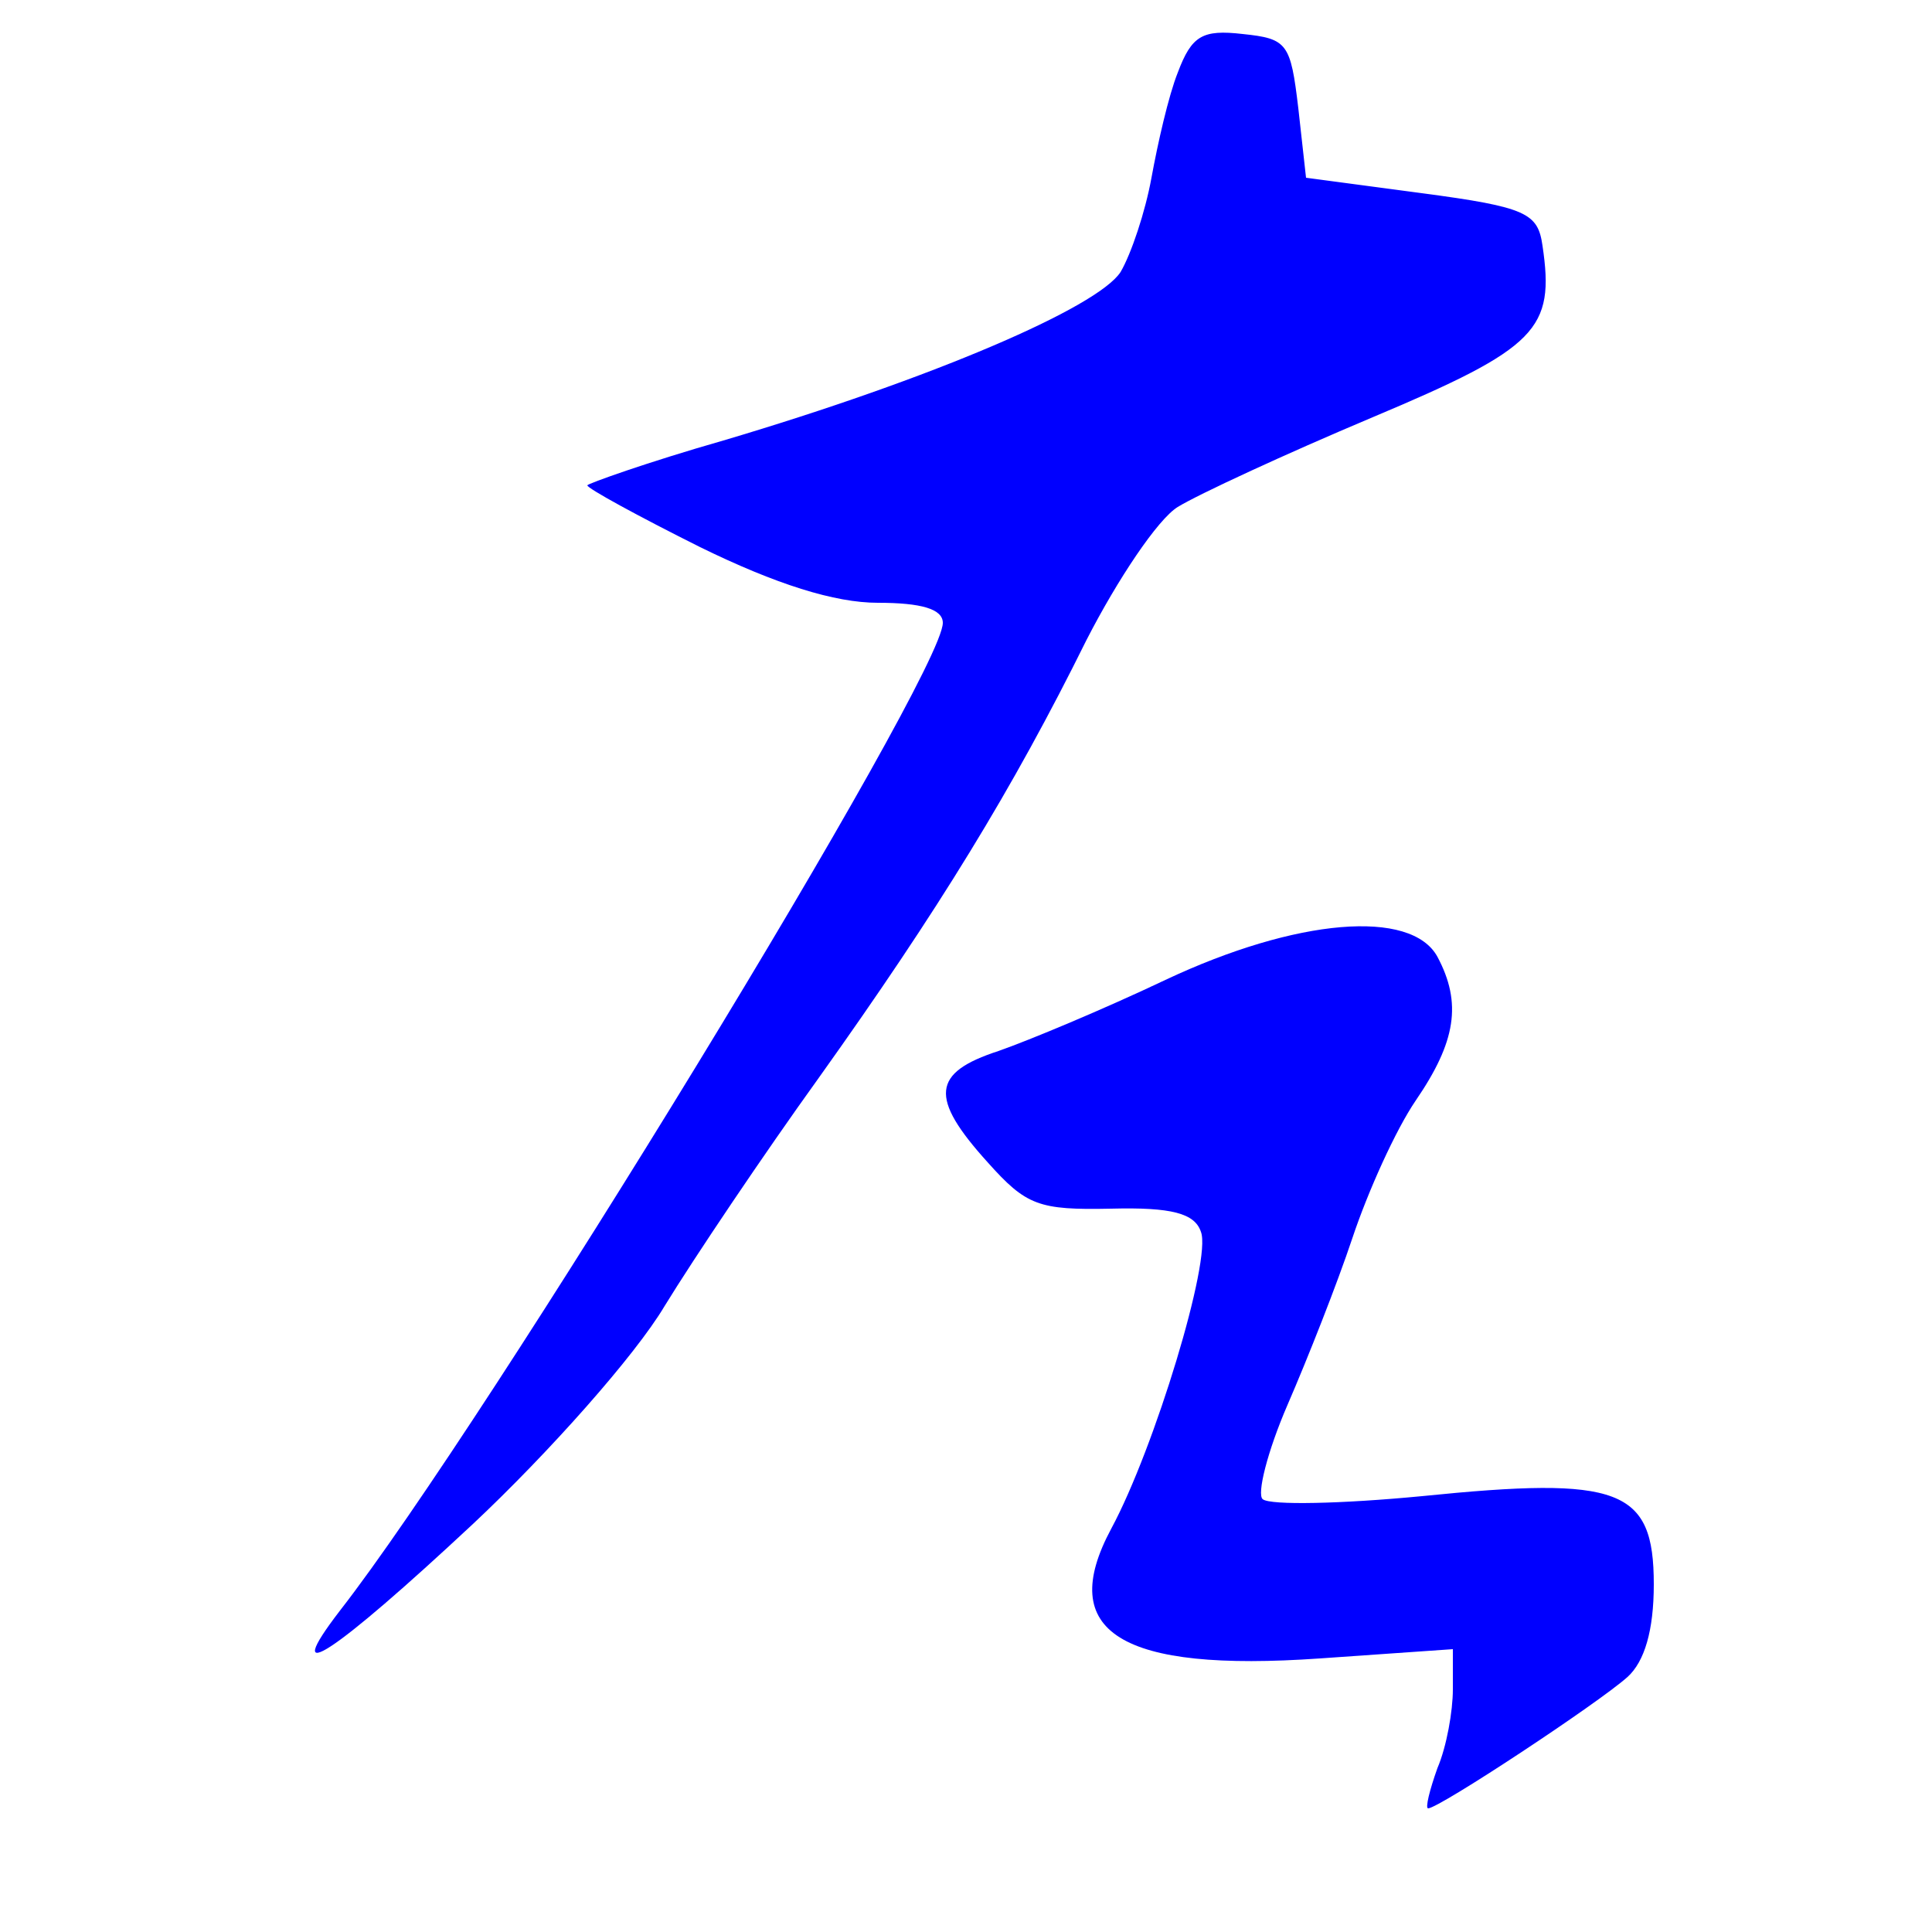
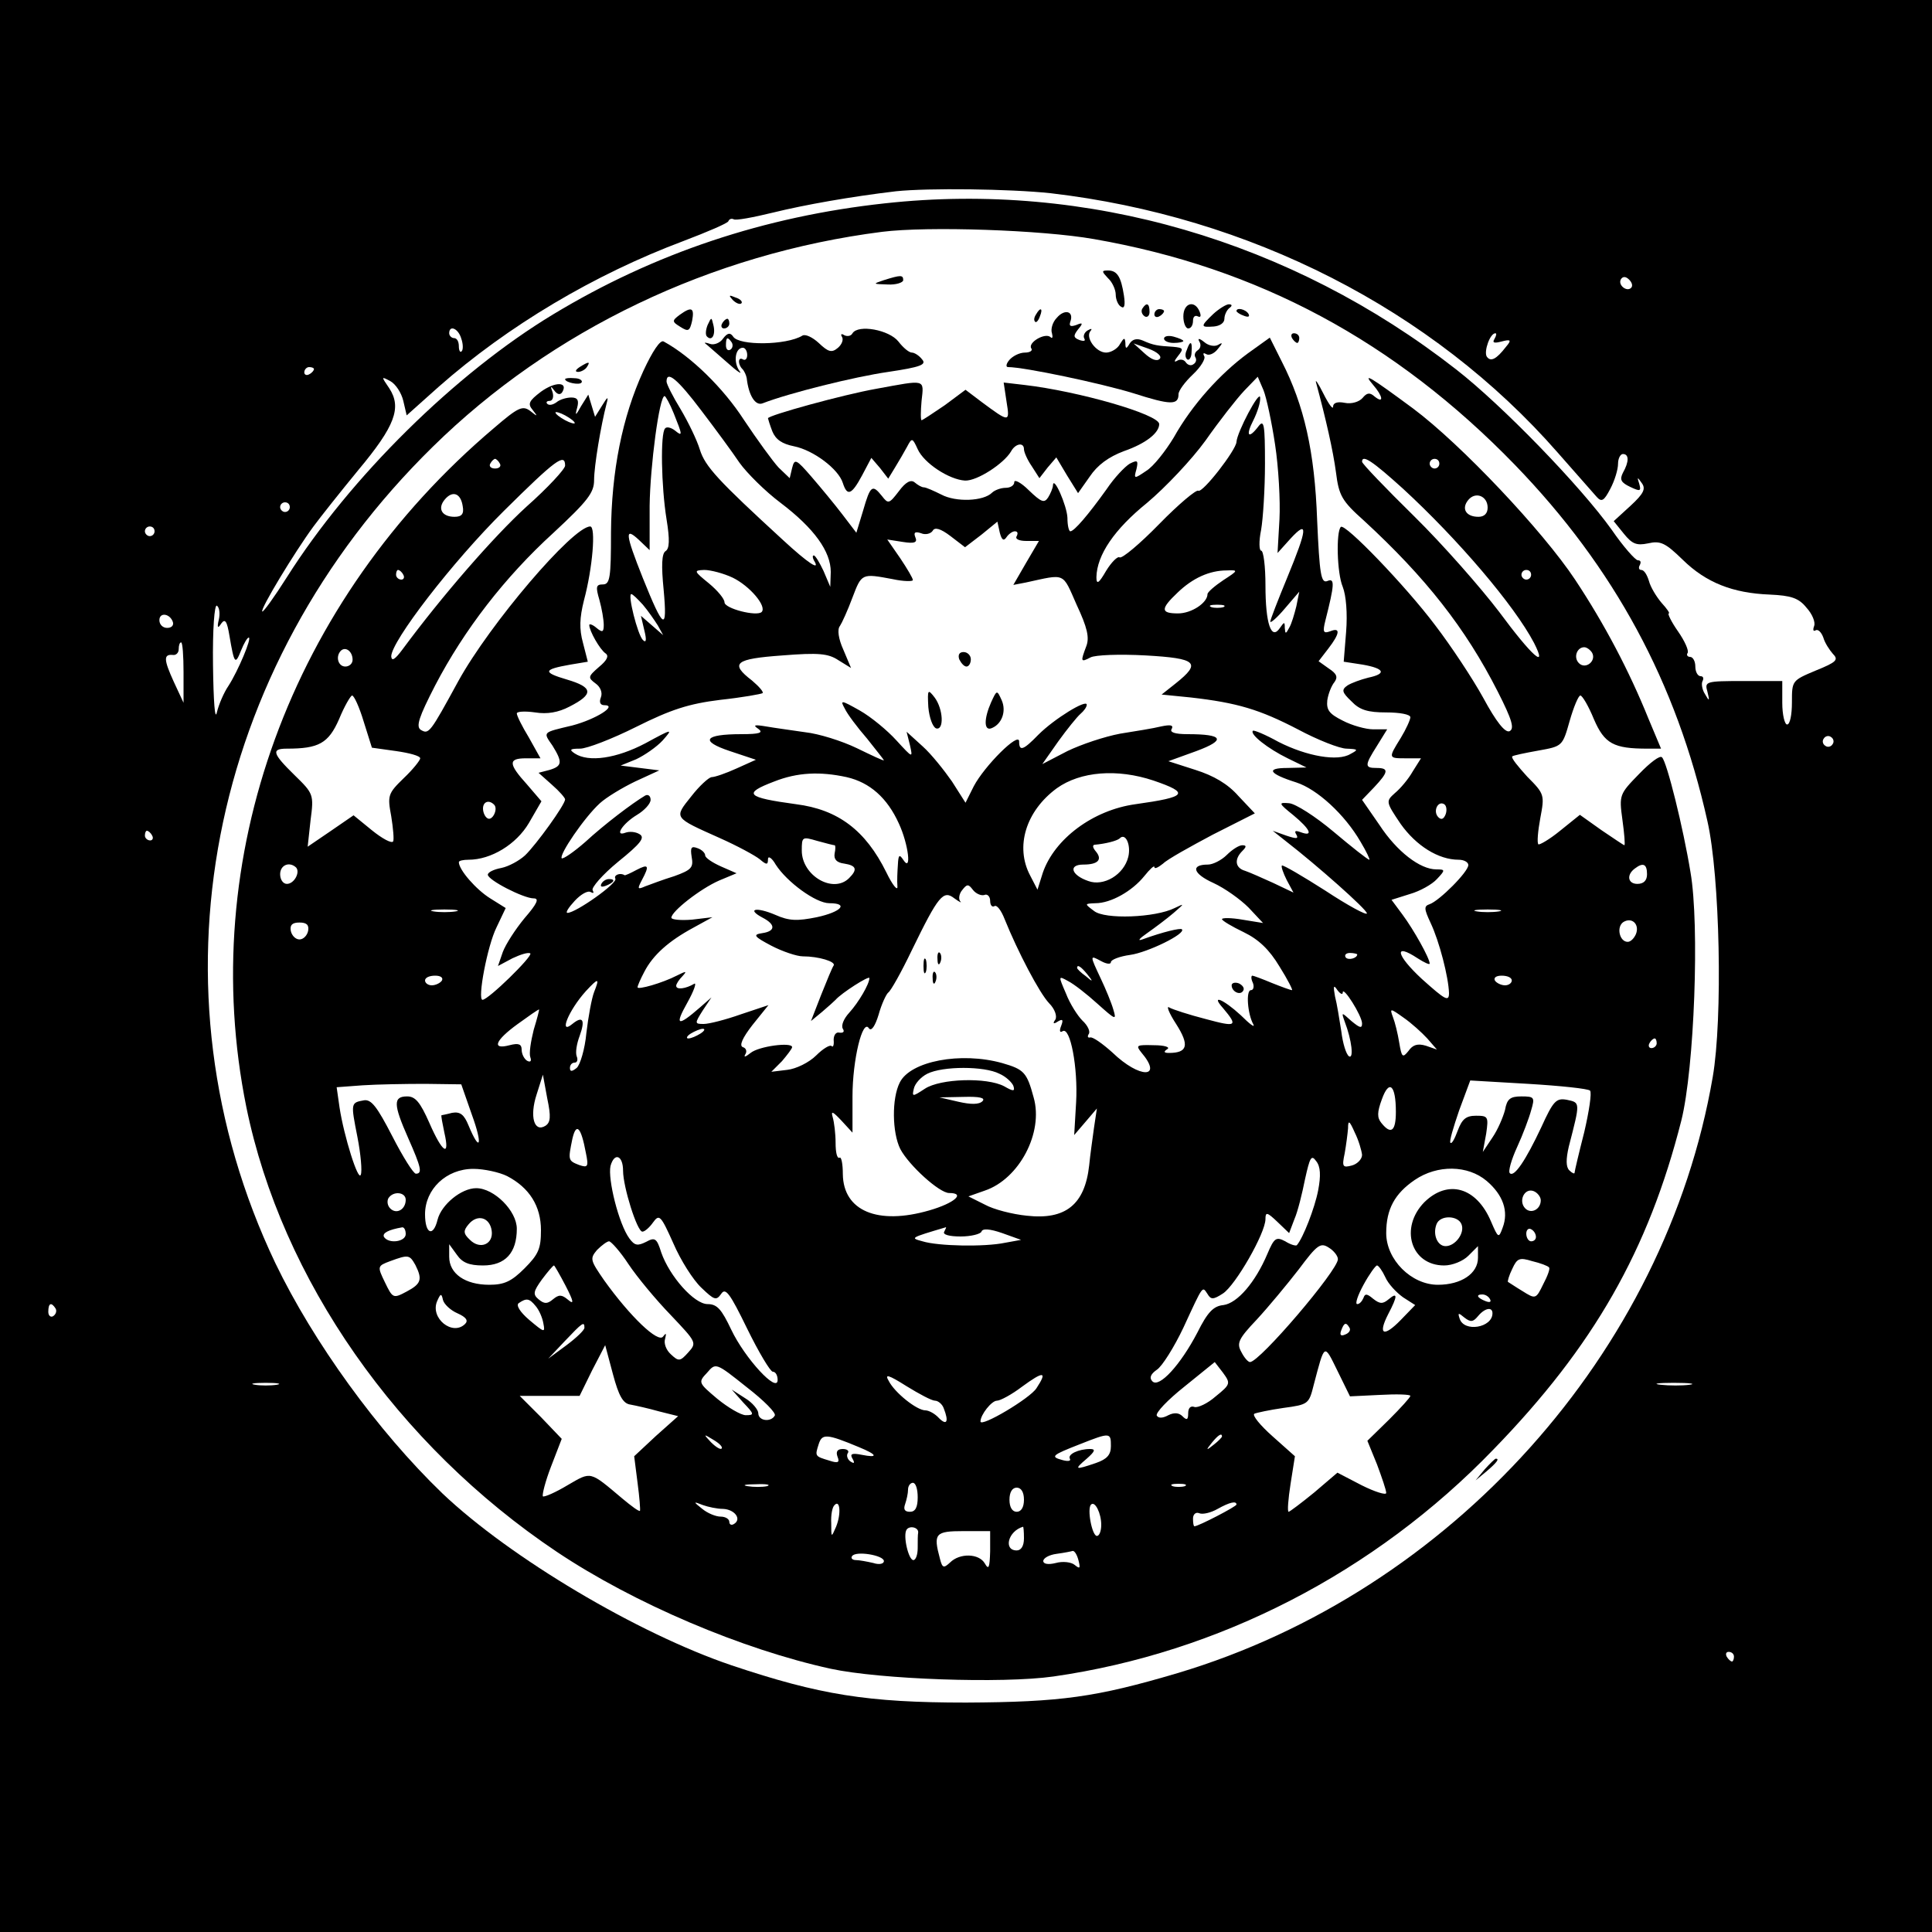
- <svg xmlns="http://www.w3.org/2000/svg" width="100pt" height="100pt" viewBox="0 0 100 100">
-   <g fill="blue" transform="translate(0,100) scale(0.08,-0.08)">
-     <path d="M762 1203 c-6 -15 -13 -46 -17 -68 -4 -22 -13 -49 -20 -61 -15 -23 -122 -69 -257 -109 -49 -14 -88 -28 -88 -29 0 -2 33 -20 73 -40 49 -24 87 -36 115 -36 28 0 42 -4 42 -13 0 -34 -295 -517 -390 -639 -40 -52 -4 -28 86 56 49 46 105 109 124 141 19 31 64 98 100 148 77 108 125 186 173 283 20 39 46 78 59 86 13 8 69 34 126 58 107 45 118 57 110 111 -3 21 -10 25 -78 34 l-75 10 -5 45 c-5 42 -7 45 -36 48 -26 3 -33 -1 -42 -25z" />
-     <path d="M754 616 c-40 -19 -88 -39 -108 -46 -43 -14 -45 -30 -7 -72 25 -28 33 -31 80 -30 39 1 54 -3 58 -15 7 -18 -30 -140 -58 -192 -36 -67 6 -93 135 -84 l86 6 0 -26 c0 -14 -4 -37 -10 -51 -5 -14 -8 -26 -6 -26 7 0 110 68 129 85 11 10 17 30 17 60 0 62 -22 70 -150 57 -52 -5 -98 -6 -103 -2 -4 3 3 31 16 61 13 30 32 78 42 108 10 30 28 70 41 89 26 38 30 63 14 93 -17 31 -91 25 -176 -15z" />
+ <svg xmlns="http://www.w3.org/2000/svg" version="1.0" width="400pt" height="400pt" viewBox="0 0 400 400" preserveAspectRatio="xMidYMid meet">
+   <g transform="translate(0,400) scale(0.1,-0.1)" fill="#000000" stroke="none">
+     <path d="M0 2000 l0 -2000 2000 0 2000 0 0 2000 0 2000 -2000 0 -2000 0 0 -2000z m2175 1600 c412 -48 790 -240 1050 -537 38 -43 74 -84 81 -92 10 -11 15 -8 28 17 9 17 16 40 16 52 0 11 5 20 10 20 13 0 13 -16 0 -39 -7 -14 -4 -20 15 -29 21 -10 23 -9 19 6 -5 15 -4 15 5 2 9 -12 4 -22 -23 -47 l-35 -32 21 -26 c17 -21 26 -25 50 -20 26 6 36 1 72 -34 48 -47 103 -69 180 -72 44 -2 60 -7 76 -27 12 -13 19 -30 16 -38 -3 -8 -2 -12 3 -9 5 3 12 -4 16 -15 3 -11 13 -26 20 -34 12 -12 7 -17 -35 -34 -50 -21 -50 -21 -50 -66 0 -26 -4 -46 -10 -46 -5 0 -10 20 -10 45 l0 45 -81 0 c-78 0 -80 -1 -74 -22 5 -20 4 -21 -5 -5 -6 9 -8 22 -5 27 3 6 1 10 -4 10 -6 0 -11 9 -11 20 0 11 -5 20 -11 20 -5 0 -8 4 -5 8 3 5 -6 25 -20 45 -14 20 -22 37 -19 37 3 0 -4 10 -15 22 -11 13 -23 33 -26 45 -4 13 -10 23 -16 23 -5 0 -6 5 -3 10 3 6 2 10 -4 10 -5 0 -30 28 -54 63 -65 91 -227 258 -322 332 -342 267 -765 390 -1183 344 -249 -27 -477 -103 -687 -230 -202 -122 -420 -337 -551 -544 -26 -41 -49 -73 -51 -71 -5 4 67 123 106 176 14 19 56 72 93 117 76 91 90 129 64 169 -17 25 -17 25 2 15 11 -6 23 -24 27 -41 l7 -30 66 59 c144 127 323 233 507 302 50 19 92 37 93 41 2 5 7 6 11 4 4 -3 41 4 82 14 65 16 161 33 254 44 67 7 235 5 320 -4z m90 -95 c339 -59 623 -211 872 -468 205 -212 334 -450 398 -737 26 -114 32 -409 11 -530 -98 -570 -542 -1065 -1108 -1234 -169 -50 -241 -60 -438 -61 -204 0 -303 16 -485 77 -195 66 -459 223 -599 356 -134 129 -267 313 -346 477 -270 567 -142 1231 326 1690 246 242 577 400 930 445 95 12 331 4 439 -15z m1112 -101 c-9 -9 -28 6 -21 18 4 6 10 6 17 -1 6 -6 8 -13 4 -17z m-2422 -105 c4 -11 4 -23 1 -26 -3 -4 -6 1 -6 10 0 10 -4 17 -10 17 -5 0 -10 5 -10 10 0 18 19 10 25 -11z m2139 -1 c-5 -8 0 -9 15 -5 19 5 21 3 9 -11 -20 -26 -32 -32 -40 -20 -6 11 7 48 18 48 3 0 2 -5 -2 -12z m-2444 -62 c0 -3 -4 -8 -10 -11 -5 -3 -10 -1 -10 4 0 6 5 11 10 11 6 0 10 -2 10 -4z m-50 -286 c0 -5 -4 -10 -10 -10 -5 0 -10 5 -10 10 0 6 5 10 10 10 6 0 10 -4 10 -10z m-280 -50 c0 -5 -4 -10 -10 -10 -5 0 -10 5 -10 10 0 6 5 10 10 10 6 0 10 -4 10 -10z m133 -183 c-4 -17 -2 -19 5 -8 8 11 12 5 17 -25 10 -59 12 -61 24 -31 6 15 13 27 16 27 7 0 -22 -69 -42 -100 -9 -13 -20 -38 -24 -55 -4 -18 -7 22 -8 98 -1 74 3 126 8 123 5 -3 7 -16 4 -29z m-95 -5 c2 -7 -3 -12 -12 -12 -9 0 -16 7 -16 16 0 17 22 14 28 -4z m22 -104 l0 -63 -20 43 c-21 46 -22 58 -2 56 6 -1 12 4 12 12 0 8 2 14 5 14 3 0 5 -28 5 -62z m3414 -149 c-3 -5 -10 -7 -15 -3 -5 3 -7 10 -3 15 3 5 10 7 15 3 5 -3 7 -10 3 -15z m-3479 -189 c3 -5 1 -10 -4 -10 -6 0 -11 5 -11 10 0 6 2 10 4 10 3 0 8 -4 11 -10z m-200 -979 c3 -5 1 -12 -5 -16 -5 -3 -10 1 -10 9 0 18 6 21 15 7z m458 -158 c-13 -2 -33 -2 -45 0 -13 2 -3 4 22 4 25 0 35 -2 23 -4z m2925 0 c-15 -2 -42 -2 -60 0 -18 2 -6 4 27 4 33 0 48 -2 33 -4z m92 -563 c0 -5 -2 -10 -4 -10 -3 0 -8 5 -11 10 -3 6 -1 10 4 10 6 0 11 -4 11 -10z" />
+     <path d="M2294 3424 c9 -8 16 -24 16 -34 0 -10 5 -22 11 -25 7 -5 9 3 6 23 -6 39 -14 52 -33 52 -14 0 -13 -2 0 -16z" />
+     <path d="M1830 3420 c-24 -8 -23 -8 8 -9 17 -1 32 4 32 9 0 11 -5 11 -40 0z" />
+     <path d="M1517 3379 c7 -7 15 -10 18 -7 3 3 -2 9 -12 12 -14 6 -15 5 -6 -5z" />
+     <path d="M2365 3361 c-3 -5 -1 -12 5 -16 5 -3 10 1 10 9 0 18 -6 21 -15 7z" />
+     <path d="M2450 3345 c0 -14 5 -25 10 -25 6 0 10 7 10 16 0 8 4 12 10 9 6 -3 7 1 4 9 -10 26 -34 19 -34 -9z" />
+     <path d="M2512 3350 c-27 -26 -27 -28 1 -26 12 1 22 7 22 16 0 8 5 18 10 22 7 5 6 8 -1 8 -5 0 -20 -9 -32 -20z" />
+     <path d="M1407 3348 c-16 -12 -16 -14 2 -25 16 -10 19 -9 24 13 5 27 -1 30 -26 12z" />
+     <path d="M2145 3349 c-4 -6 -5 -12 -2 -15 2 -3 7 2 10 11 7 17 1 20 -8 4z" />
+     <path d="M2188 3342 c-9 -9 -13 -24 -10 -32 2 -8 1 -12 -3 -8 -11 10 -47 -11 -40 -23 4 -5 -3 -9 -13 -9 -11 0 -25 -7 -32 -15 -7 -8 -8 -15 -3 -15 34 0 194 -34 259 -54 78 -25 94 -25 94 -2 0 7 13 25 30 41 16 15 27 33 23 38 -3 6 -1 7 4 4 6 -4 17 1 24 10 11 13 11 15 1 9 -7 -4 -20 -2 -29 6 -10 8 -14 8 -10 1 4 -6 3 -14 -3 -18 -6 -4 -8 -10 -5 -15 3 -5 1 -11 -4 -14 -5 -4 -12 -2 -16 4 -4 6 -12 7 -18 3 -7 -4 -6 0 2 10 12 15 11 17 -10 19 -32 2 -41 3 -63 13 -12 5 -21 3 -27 -6 -7 -12 -9 -12 -9 1 -1 12 -3 11 -11 -2 -5 -10 -19 -18 -29 -18 -21 0 -44 32 -32 45 4 5 1 5 -6 1 -7 -4 -10 -12 -7 -17 3 -5 -1 -6 -10 -3 -13 5 -13 9 -3 22 11 13 10 15 -4 9 -12 -4 -15 -2 -12 7 8 22 -12 27 -28 8z m213 -85 c-6 -6 -18 -1 -32 12 l-22 20 31 -11 c19 -7 28 -16 23 -21z" />
+     <path d="M2390 3349 c0 -5 5 -7 10 -4 6 3 10 8 10 11 0 2 -4 4 -10 4 -5 0 -10 -5 -10 -11z" />
+     <path d="M2560 3356 c0 -2 7 -7 16 -10 8 -3 12 -2 9 4 -6 10 -25 14 -25 6z" />
+     <path d="M1465 3327 c-4 -10 -5 -21 -1 -24 10 -10 18 4 13 24 -4 17 -4 17 -12 0z" />
+     <path d="M1495 3330 c-3 -5 -1 -10 4 -10 6 0 11 5 11 10 0 6 -2 10 -4 10 -3 0 -8 -4 -11 -10z" />
+     <path d="M1765 3310 c-3 -6 -11 -7 -17 -4 -6 4 -8 2 -5 -3 4 -6 0 -16 -8 -23 -13 -11 -20 -9 -40 10 -13 12 -28 19 -34 15 -33 -20 -131 -21 -143 -2 -6 9 -12 8 -21 -4 -6 -9 -19 -14 -27 -11 -8 3 -13 3 -10 1 3 -2 23 -20 45 -39 21 -19 33 -27 26 -18 -13 18 -9 48 7 48 5 0 9 -7 9 -15 0 -8 -4 -12 -9 -9 -10 6 -11 -10 -1 -20 4 -4 8 -13 9 -19 4 -36 18 -58 33 -52 54 21 190 55 260 65 67 10 80 15 70 26 -6 8 -16 14 -21 14 -6 0 -18 10 -28 23 -19 24 -83 36 -95 17z m-250 -19 c3 -5 2 -12 -3 -15 -5 -3 -9 1 -9 9 0 17 3 19 12 6z" />
+     <path d="M2410 3299 c0 -5 9 -9 20 -9 11 0 20 2 20 4 0 2 -9 6 -20 9 -11 3 -20 1 -20 -4z" />
+     <path d="M2675 3300 c3 -5 8 -10 11 -10 2 0 4 5 4 10 0 6 -5 10 -11 10 -5 0 -7 -4 -4 -10z" />
+     <path d="M1332 3232 c-44 -96 -66 -208 -67 -334 0 -94 -2 -108 -17 -108 -14 0 -15 -5 -7 -32 5 -18 9 -41 9 -52 0 -15 -3 -16 -15 -6 -8 7 -15 9 -15 6 0 -12 22 -51 34 -59 7 -5 3 -14 -14 -28 -23 -20 -23 -22 -7 -34 10 -7 15 -19 11 -29 -4 -10 -1 -16 7 -16 29 0 -17 -29 -66 -42 -63 -15 -61 -13 -41 -42 21 -34 20 -42 -6 -50 l-23 -6 28 -25 c15 -13 27 -27 27 -30 0 -11 -60 -94 -83 -116 -12 -11 -34 -23 -49 -26 -16 -3 -28 -9 -28 -14 0 -11 74 -49 95 -49 12 0 7 -11 -19 -41 -19 -23 -39 -54 -45 -70 l-10 -29 30 16 c17 8 33 13 37 10 5 -6 -87 -96 -99 -96 -11 0 10 112 29 150 l19 40 -32 20 c-29 18 -65 59 -65 75 0 3 9 5 20 5 47 0 99 32 125 76 l26 45 -30 35 c-39 43 -39 54 -2 54 l30 0 -24 43 c-14 23 -25 45 -25 50 0 4 17 5 38 2 25 -4 48 0 71 12 51 26 49 40 -5 56 -51 15 -50 21 7 31 l36 6 -10 39 c-8 29 -7 52 2 88 18 67 25 153 13 153 -36 0 -208 -202 -273 -320 -59 -108 -61 -111 -78 -101 -10 7 -4 26 30 92 60 115 144 224 245 316 71 66 84 83 84 109 0 29 14 113 26 159 4 15 2 14 -9 -4 l-15 -24 -7 23 -7 23 -15 -24 c-11 -20 -13 -21 -8 -3 4 15 1 21 -12 21 -10 0 -24 -4 -31 -10 -7 -5 -15 -7 -19 -3 -3 3 -1 6 5 6 6 0 9 8 6 18 -5 13 -4 14 4 3 6 -8 12 -9 16 -3 13 22 -15 22 -44 1 -25 -19 -28 -25 -17 -38 11 -14 10 -14 -5 -2 -16 12 -25 8 -75 -35 -422 -357 -617 -892 -513 -1406 73 -357 313 -700 643 -921 160 -107 384 -202 567 -242 102 -22 355 -31 461 -16 342 49 665 215 911 470 208 214 321 413 389 681 27 108 38 405 19 514 -15 92 -49 229 -59 238 -4 5 -25 -11 -48 -35 -40 -41 -41 -43 -34 -94 4 -29 6 -53 4 -53 -1 0 -22 14 -47 31 l-45 32 -41 -33 c-22 -18 -43 -30 -45 -28 -3 3 -1 27 4 54 9 48 9 50 -27 86 -19 21 -34 39 -31 42 2 2 26 7 54 12 50 9 50 9 65 62 8 28 18 52 22 52 4 0 17 -22 28 -49 22 -51 41 -61 111 -61 l28 0 -26 62 c-40 99 -91 196 -152 288 -67 101 -236 280 -335 354 -88 65 -107 77 -83 49 20 -23 23 -40 3 -24 -10 9 -16 8 -25 -3 -7 -8 -23 -13 -37 -10 -15 3 -24 0 -24 -8 0 -7 -9 5 -20 27 -11 22 -18 32 -15 22 20 -74 35 -140 41 -185 6 -48 12 -59 58 -100 127 -117 210 -222 277 -354 30 -59 35 -77 24 -82 -9 -3 -27 19 -54 69 -22 40 -67 108 -100 151 -60 80 -187 212 -195 203 -10 -10 -8 -96 4 -124 7 -18 10 -55 7 -93 l-5 -62 39 -6 c46 -8 50 -19 12 -27 -16 -4 -35 -11 -43 -16 -13 -9 -12 -14 8 -33 17 -18 34 -23 72 -23 28 0 50 -4 50 -10 0 -5 -9 -25 -20 -43 -26 -42 -26 -42 11 -42 l31 0 -17 -27 c-9 -16 -26 -36 -37 -45 -19 -17 -19 -18 12 -64 32 -45 78 -74 120 -74 11 0 20 -5 20 -11 0 -14 -60 -74 -80 -81 -12 -4 -12 -9 2 -39 18 -38 37 -112 38 -145 0 -19 -8 -14 -56 29 -54 50 -59 76 -9 43 14 -9 25 -14 25 -11 0 11 -33 70 -56 101 l-23 31 38 12 c21 6 46 20 56 31 18 19 17 20 -1 20 -34 0 -82 37 -118 92 l-36 52 25 26 c30 32 31 40 5 40 -25 0 -25 5 1 46 l21 34 -29 0 c-15 0 -44 8 -63 18 -28 14 -34 22 -32 42 2 14 9 31 15 38 7 10 5 17 -12 28 l-21 15 20 26 c24 31 26 45 4 36 -14 -5 -16 -2 -10 22 19 75 20 89 4 82 -13 -5 -16 14 -21 126 -5 142 -27 238 -73 328 l-25 50 -46 -33 c-57 -42 -115 -106 -153 -174 -17 -28 -42 -60 -57 -69 -25 -17 -26 -17 -20 4 4 18 2 19 -14 11 -10 -6 -32 -29 -48 -53 -38 -53 -67 -87 -75 -87 -3 0 -6 12 -6 28 -1 25 -29 89 -30 67 0 -5 -5 -17 -10 -25 -8 -12 -14 -10 -40 15 -16 16 -30 23 -30 17 0 -7 -8 -12 -18 -12 -10 0 -23 -5 -28 -10 -18 -18 -75 -20 -105 -4 -16 8 -32 15 -36 15 -5 0 -13 5 -19 10 -8 7 -19 1 -33 -18 -20 -26 -22 -27 -35 -10 -20 25 -24 22 -39 -30 l-14 -46 -29 38 c-16 21 -45 56 -64 78 -32 37 -35 38 -40 18 l-5 -21 -23 22 c-12 13 -44 57 -72 99 -42 65 -109 131 -166 162 -7 4 -23 -20 -42 -61z m120 -82 c29 -38 65 -87 79 -108 15 -21 53 -59 85 -83 70 -53 104 -101 104 -143 l-1 -31 -14 33 c-8 17 -17 32 -20 32 -3 0 -3 -4 0 -10 15 -24 -12 -6 -64 42 -134 123 -161 152 -172 187 -6 20 -24 57 -40 84 -16 26 -29 52 -29 57 0 24 23 5 72 -60z m1188 -71 c7 -46 11 -116 9 -154 l-4 -70 27 30 c37 40 35 21 -7 -81 -19 -46 -35 -87 -35 -91 0 -4 14 8 30 27 l30 35 -6 -30 c-4 -16 -10 -37 -15 -45 -7 -13 -8 -13 -9 0 0 13 -1 13 -10 0 -18 -27 -30 9 -30 88 0 39 -4 72 -9 72 -4 0 -5 19 0 43 4 23 8 85 8 137 0 81 -2 92 -13 78 -21 -28 -28 -21 -11 12 8 16 15 37 14 47 -1 17 -48 -72 -49 -92 -1 -17 -70 -106 -79 -101 -4 3 -41 -28 -81 -69 -40 -41 -77 -72 -82 -69 -4 3 -17 -10 -28 -28 -15 -26 -20 -29 -20 -13 1 46 37 99 105 154 38 32 92 89 121 129 28 40 64 86 80 103 l28 29 12 -28 c6 -15 17 -66 24 -113z m-1245 65 c18 -45 19 -49 2 -35 -8 6 -17 8 -20 4 -10 -10 -8 -120 3 -188 7 -43 6 -61 -2 -66 -8 -5 -9 -30 -4 -80 8 -88 0 -83 -43 24 -37 93 -38 107 -8 79 l22 -21 0 92 c1 81 20 227 31 227 2 0 11 -16 19 -36z m-205 -20 c0 -2 -9 0 -20 6 -11 6 -20 13 -20 16 0 2 9 0 20 -6 11 -6 20 -13 20 -16z m-155 -84 c3 -5 -1 -10 -10 -10 -9 0 -13 5 -10 10 3 6 8 10 10 10 2 0 7 -4 10 -10z m135 -4 c0 -7 -36 -46 -80 -85 -68 -62 -175 -185 -257 -296 -15 -20 -22 -25 -23 -14 0 31 126 195 233 301 107 106 127 121 127 94z m1735 -48 c114 -105 230 -241 271 -319 29 -57 -4 -28 -72 64 -38 50 -117 140 -176 198 -60 59 -108 109 -108 113 0 16 22 1 85 -56z m75 52 c0 -5 -4 -10 -10 -10 -5 0 -10 5 -10 10 0 6 5 10 10 10 6 0 10 -4 10 -10z m-2022 -88 c3 -16 -2 -22 -17 -22 -26 0 -36 17 -20 36 16 19 33 13 37 -14z m2122 -3 c0 -12 -7 -19 -19 -19 -26 0 -36 17 -21 35 15 18 40 8 40 -16z m-996 -61 c4 6 12 12 17 12 6 0 7 -4 4 -10 -4 -6 5 -10 20 -10 l26 0 -27 -46 -26 -45 26 5 c83 18 75 22 105 -46 22 -47 27 -68 20 -86 -12 -32 -12 -34 9 -23 10 5 59 7 114 4 106 -6 116 -15 62 -58 l-29 -23 60 -6 c97 -11 143 -25 222 -66 41 -22 87 -40 101 -40 24 -1 25 -2 8 -11 -26 -16 -90 -5 -149 25 -27 15 -51 25 -53 23 -7 -7 31 -37 72 -57 l39 -19 -40 -1 c-45 0 -38 -12 19 -30 43 -14 100 -66 133 -123 12 -20 20 -37 18 -37 -3 0 -36 26 -74 58 -38 32 -79 58 -92 59 -23 2 -22 0 9 -25 35 -29 42 -45 15 -35 -11 4 -14 3 -9 -5 5 -9 0 -9 -21 -2 l-28 10 29 -23 c62 -48 166 -140 166 -148 0 -5 -39 16 -86 47 -47 30 -88 54 -90 52 -2 -2 3 -16 10 -30 l14 -26 -42 20 c-22 10 -49 22 -58 25 -21 6 -23 24 -6 41 9 9 9 12 0 12 -7 0 -21 -9 -32 -20 -11 -11 -29 -20 -39 -20 -37 0 -31 -19 11 -38 24 -11 56 -34 73 -51 l30 -32 -43 7 c-23 4 -42 4 -42 1 0 -3 20 -15 45 -27 31 -15 53 -36 74 -71 17 -27 28 -49 26 -49 -3 0 -22 7 -42 15 -19 8 -38 15 -40 15 -3 0 -3 -7 1 -15 3 -8 1 -15 -4 -15 -11 0 -7 -50 5 -71 4 -8 -8 1 -26 19 -37 34 -63 44 -37 15 32 -38 28 -40 -35 -23 -35 9 -69 20 -76 24 -7 5 -1 -11 14 -34 28 -44 24 -60 -15 -60 -11 0 -11 3 -3 8 6 4 -6 8 -28 8 -36 1 -38 0 -26 -15 46 -54 -3 -55 -60 0 -20 18 -41 33 -46 31 -5 -1 -6 2 -3 7 4 5 -2 18 -13 28 -10 10 -26 35 -34 56 -16 37 -16 37 4 26 12 -6 39 -27 61 -47 38 -34 40 -35 33 -12 -4 14 -16 43 -26 64 -23 49 -23 49 1 36 11 -6 20 -7 20 -2 0 5 18 12 40 15 36 5 116 44 107 53 -3 3 -38 -5 -82 -21 -11 -4 -6 2 10 13 17 12 41 30 55 42 23 20 23 20 2 10 -40 -20 -145 -24 -167 -6 -20 15 -20 15 3 16 32 0 76 25 101 56 12 15 21 23 21 19 0 -5 8 -1 18 7 9 9 56 35 103 60 l87 44 -34 36 c-22 25 -51 42 -89 54 l-56 18 58 21 c62 23 56 35 -18 35 -27 0 -38 4 -33 11 4 8 -3 9 -22 5 -16 -4 -54 -10 -85 -15 -32 -6 -80 -22 -109 -36 l-52 -27 33 47 c18 25 39 51 46 57 7 6 13 14 13 19 0 12 -67 -29 -100 -62 -32 -33 -40 -35 -40 -14 0 21 -72 -51 -94 -93 l-17 -34 -28 44 c-16 23 -43 57 -61 73 l-33 30 7 -28 c6 -27 6 -27 -28 10 -19 21 -53 49 -76 62 -39 22 -41 22 -31 4 5 -11 26 -39 46 -62 19 -24 35 -44 35 -45 0 -2 -25 10 -56 25 -31 15 -79 30 -107 33 -27 4 -64 9 -81 12 -24 4 -28 3 -16 -5 11 -8 3 -11 -35 -11 -77 0 -87 -14 -24 -35 l54 -18 -40 -18 c-22 -10 -45 -18 -52 -18 -6 -1 -25 -18 -42 -40 -36 -45 -37 -43 59 -86 36 -16 73 -36 83 -44 14 -12 17 -12 17 0 0 8 8 3 16 -11 23 -36 83 -80 111 -80 41 0 25 -18 -26 -29 -40 -8 -57 -8 -86 5 -40 17 -60 12 -26 -6 27 -14 27 -28 -1 -32 -20 -3 -17 -7 19 -26 23 -12 53 -22 65 -22 33 0 69 -11 64 -19 -3 -4 -14 -31 -26 -61 l-21 -54 23 19 c13 11 25 22 28 25 12 14 70 51 70 45 0 -12 -22 -50 -42 -72 -11 -12 -17 -26 -13 -33 4 -6 1 -9 -7 -8 -7 2 -12 -5 -12 -15 1 -10 -1 -16 -4 -13 -3 4 -18 -5 -32 -19 -15 -15 -42 -28 -60 -30 l-33 -4 22 22 c11 13 21 26 21 29 0 11 -69 2 -86 -12 -10 -8 -15 -10 -11 -3 4 6 2 13 -5 15 -8 3 -1 19 20 46 l33 41 -57 -19 c-31 -11 -66 -20 -77 -20 -19 0 -19 1 -2 28 l18 27 -24 -21 c-46 -40 -53 -38 -26 10 14 25 20 43 14 39 -17 -10 -37 -13 -37 -4 0 4 6 13 13 20 10 11 8 11 -12 1 -29 -15 -81 -30 -81 -24 0 3 6 17 14 32 18 35 51 64 101 91 l40 22 -42 -5 c-24 -2 -43 0 -43 4 0 13 60 60 99 77 l36 15 -32 14 c-18 8 -33 18 -33 23 0 5 -7 12 -16 15 -13 5 -15 1 -12 -18 4 -22 0 -27 -36 -40 -23 -7 -49 -17 -60 -21 -16 -7 -17 -6 -7 13 16 30 14 34 -11 21 -13 -7 -24 -12 -25 -11 -9 6 -23 0 -19 -7 6 -9 -82 -71 -99 -71 -5 0 2 11 15 25 12 13 27 22 33 18 6 -3 7 -2 4 4 -3 5 20 32 53 59 47 38 56 50 44 57 -8 5 -21 6 -29 3 -24 -9 -6 19 24 37 15 9 28 23 28 31 0 8 -5 12 -11 9 -27 -16 -85 -60 -124 -96 -24 -21 -46 -36 -49 -34 -6 7 47 85 79 114 13 12 46 32 73 45 l50 23 -40 5 -40 5 32 13 c17 8 42 25 55 39 22 25 21 25 -36 -6 -59 -31 -117 -40 -146 -21 -12 8 -10 10 11 10 14 0 66 20 116 45 72 36 109 48 174 56 46 5 85 12 88 14 2 3 -8 14 -22 26 -47 36 -35 45 63 52 75 6 95 4 116 -10 l26 -16 -16 38 c-10 22 -13 42 -7 49 4 6 16 32 26 59 19 50 19 50 83 38 23 -5 42 -5 42 -2 0 4 -12 24 -26 45 l-27 39 32 -5 c25 -4 31 -1 26 10 -4 10 0 12 12 8 9 -4 20 -1 24 5 4 8 16 5 37 -11 l30 -23 34 26 33 27 5 -23 c4 -15 8 -18 14 -9z m-1249 -78 c3 -5 1 -10 -4 -10 -6 0 -11 5 -11 10 0 6 2 10 4 10 3 0 8 -4 11 -10z m682 -6 c35 -17 71 -59 60 -71 -10 -10 -77 7 -77 20 0 7 -14 24 -32 39 -32 26 -32 27 -10 28 13 0 40 -7 59 -16z m1016 -5 c-18 -12 -33 -25 -33 -29 0 -18 -33 -40 -61 -40 -36 0 -37 9 -1 43 31 30 66 46 102 46 24 1 24 0 -7 -20z m637 11 c0 -5 -4 -10 -10 -10 -5 0 -10 5 -10 10 0 6 5 10 10 10 6 0 10 -4 10 -10z m-1839 -62 c11 -13 24 -32 31 -43 l11 -20 -23 20 -23 20 7 -30 c5 -20 4 -27 -3 -20 -11 11 -32 95 -24 95 3 0 13 -10 24 -22z m1202 -5 c-7 -2 -19 -2 -25 0 -7 3 -2 5 12 5 14 0 19 -2 13 -5z m-1803 -109 c0 -8 -7 -14 -15 -14 -15 0 -21 21 -9 33 10 9 24 -2 24 -19z m2566 15 c10 -17 -13 -36 -27 -22 -12 12 -4 33 11 33 5 0 12 -5 16 -11z m-2543 -143 l17 -54 50 -7 c28 -4 50 -10 50 -15 0 -4 -15 -23 -34 -41 -33 -32 -34 -36 -26 -79 4 -25 6 -48 4 -52 -3 -5 -23 6 -44 23 l-38 31 -48 -33 -47 -32 6 55 c7 53 6 55 -33 93 -46 45 -49 55 -16 55 66 0 86 11 108 61 11 27 24 49 27 49 4 0 15 -24 24 -54z m1000 -115 c48 -11 84 -43 108 -96 20 -43 27 -103 9 -75 -8 12 -10 10 -11 -10 -1 -14 -2 -34 -1 -45 1 -11 -10 2 -23 29 -43 87 -100 130 -187 141 -103 14 -111 22 -45 47 48 19 95 21 150 9z m635 -7 c76 -26 70 -34 -37 -49 -88 -12 -168 -72 -192 -142 l-11 -35 -15 29 c-32 60 -9 134 55 181 49 35 125 41 200 16z m-1365 -50 c9 -9 -4 -35 -14 -28 -5 3 -9 12 -9 20 0 14 12 19 23 8z m1970 -20 c-4 -10 -9 -12 -15 -6 -12 12 -1 35 12 27 5 -3 6 -13 3 -21z m-1265 -64 c2 0 2 -8 0 -17 -2 -12 4 -19 20 -21 25 -4 28 -12 10 -30 -33 -33 -98 5 -98 57 0 29 1 29 32 20 18 -5 34 -9 36 -9z m608 -24 c-9 -37 -51 -62 -83 -50 -35 12 -42 34 -10 34 30 0 40 10 26 27 -6 7 -8 13 -3 14 23 2 46 8 52 13 12 13 24 -13 18 -38z m-1723 -22 c9 -10 -4 -34 -19 -34 -8 0 -14 9 -14 20 0 19 19 27 33 14z m2797 -14 c0 -13 -7 -20 -20 -20 -20 0 -23 19 -5 32 17 13 25 9 25 -12z m-1372 -43 c6 3 12 -3 12 -12 0 -9 4 -14 9 -11 5 3 14 -9 21 -27 27 -67 72 -153 92 -174 12 -12 17 -27 13 -34 -6 -8 -4 -10 5 -4 10 6 12 4 7 -9 -4 -10 -3 -15 3 -11 16 10 32 -76 28 -147 l-4 -68 24 28 23 27 -6 -40 c-3 -22 -8 -57 -10 -78 -9 -81 -49 -113 -129 -104 -30 3 -69 13 -87 23 l-34 17 34 12 c71 24 122 120 101 193 -14 52 -20 58 -65 71 -86 24 -190 4 -212 -40 -17 -33 -16 -104 1 -138 18 -34 81 -91 101 -91 35 0 11 -21 -41 -36 -107 -31 -178 -1 -179 75 0 21 -3 37 -7 34 -5 -2 -8 11 -8 31 0 19 -3 43 -6 53 -4 14 0 12 18 -7 l23 -25 0 75 c0 76 21 162 34 141 5 -7 13 5 20 28 6 22 16 43 20 46 5 3 27 42 49 88 55 113 65 125 88 107 11 -8 16 -10 12 -6 -4 5 -2 16 4 23 10 13 13 13 22 1 6 -8 17 -13 24 -11z m-1095 -34 c-13 -2 -33 -2 -45 0 -13 2 -3 4 22 4 25 0 35 -2 23 -4z m2160 0 c-13 -2 -33 -2 -45 0 -13 2 -3 4 22 4 25 0 35 -2 23 -4z m284 -47 c-4 -9 -11 -16 -17 -16 -17 0 -24 31 -9 41 18 11 34 -5 26 -25z m-2749 7 c-2 -10 -10 -18 -18 -18 -8 0 -16 8 -18 18 -2 12 3 17 18 17 15 0 20 -5 18 -17z m2172 -49 c0 -8 -19 -13 -24 -6 -3 5 1 9 9 9 8 0 15 -2 15 -3z m-559 -41 c13 -16 12 -17 -3 -4 -10 7 -18 15 -18 17 0 8 8 3 21 -13z m-1336 -13 c-3 -5 -13 -10 -21 -10 -8 0 -14 5 -14 10 0 6 9 10 21 10 11 0 17 -4 14 -10z m2215 0 c0 -5 -6 -10 -14 -10 -8 0 -18 5 -21 10 -3 6 3 10 14 10 12 0 21 -4 21 -10z m-1900 -24 c-5 -13 -12 -51 -16 -85 -3 -33 -13 -66 -20 -72 -10 -8 -14 -8 -14 0 0 6 4 11 10 11 5 0 7 6 4 13 -3 8 0 26 6 42 12 33 7 43 -15 25 -29 -24 -8 28 28 68 26 28 29 28 17 -2z m1550 -1 c0 15 40 -48 40 -64 0 -11 -5 -9 -22 5 -21 19 -21 19 -14 -1 15 -39 19 -78 9 -72 -6 4 -13 27 -16 52 -4 25 -9 57 -13 72 -4 22 -3 25 5 13 6 -8 11 -10 11 -5z m-1675 -77 c-6 -24 -10 -49 -7 -57 3 -8 0 -11 -7 -7 -6 4 -11 14 -11 23 0 11 -6 14 -25 9 -38 -10 -30 10 17 44 22 16 42 30 44 30 1 0 -4 -19 -11 -42z m1850 -18 l20 -23 -23 8 c-17 5 -27 2 -36 -11 -12 -15 -14 -13 -19 17 -3 19 -9 43 -13 53 -7 19 -6 19 22 -1 16 -11 38 -31 49 -43z m-1505 10 c-8 -5 -19 -10 -25 -10 -5 0 -3 5 5 10 8 5 20 10 25 10 6 0 3 -5 -5 -10z m1980 -20 c0 -5 -5 -10 -11 -10 -5 0 -7 5 -4 10 3 6 8 10 11 10 2 0 4 -4 4 -10z m-1361 -63 c14 -6 26 -18 29 -25 4 -12 0 -12 -19 -1 -36 19 -132 16 -164 -5 -26 -17 -27 -17 -23 0 2 10 14 24 28 31 32 16 118 16 149 0z m-940 -108 c-23 -14 -33 19 -18 65 l13 41 9 -49 c8 -38 7 -50 -4 -57z m-152 23 c23 -63 17 -80 -7 -22 -9 22 -17 29 -34 26 -11 -3 -22 -5 -22 -5 -1 -1 2 -17 6 -36 12 -52 -4 -42 -31 20 -19 43 -29 55 -46 55 -29 0 -29 -16 2 -86 27 -61 30 -74 16 -74 -5 0 -27 35 -49 78 -31 60 -43 76 -58 74 -28 -5 -28 -5 -14 -76 7 -36 10 -71 7 -78 -5 -16 -35 80 -44 139 l-6 42 54 4 c30 2 88 3 129 3 l75 -1 22 -63z m1913 6 c0 -40 -10 -48 -30 -23 -9 11 -9 22 1 49 15 42 29 30 29 -26z m402 44 c4 -4 -2 -43 -12 -86 -11 -43 -20 -81 -20 -84 0 -3 -5 -1 -11 5 -7 7 -7 23 -1 49 24 93 24 91 -4 97 -22 4 -28 -2 -53 -57 -32 -68 -56 -104 -65 -95 -4 3 3 28 15 54 12 26 25 61 29 76 8 27 7 29 -20 29 -23 0 -30 -5 -34 -28 -4 -15 -15 -41 -26 -57 l-20 -30 7 38 c5 35 4 37 -21 37 -21 0 -29 -7 -38 -31 -6 -16 -12 -28 -15 -25 -3 2 6 32 18 67 l23 62 120 -7 c67 -4 124 -10 128 -14z m-1258 -22 c-7 -7 -24 -7 -50 -1 l-39 9 50 1 c33 1 46 -2 39 -9z m786 -111 c0 -9 -10 -19 -21 -22 -19 -5 -21 -3 -15 25 3 17 6 40 7 52 0 18 3 16 14 -9 8 -16 14 -37 15 -46z m-1607 4 c6 -29 4 -31 -14 -25 -23 9 -23 10 -14 54 8 35 18 25 28 -29z m77 -37 c0 -33 29 -126 40 -126 5 0 15 9 22 19 13 18 16 15 42 -43 15 -35 41 -76 58 -92 27 -26 31 -27 41 -13 9 14 18 2 54 -72 24 -49 48 -89 53 -89 6 0 10 -8 10 -17 0 -29 -68 45 -96 104 -20 42 -29 53 -49 53 -28 0 -79 58 -96 107 -9 29 -13 32 -31 22 -18 -9 -24 -8 -35 7 -22 30 -45 123 -39 150 8 29 26 22 26 -10z m1439 -41 c-7 -36 -31 -98 -44 -113 -2 -2 -13 1 -24 8 -19 10 -23 7 -37 -26 -25 -59 -62 -102 -91 -106 -21 -2 -33 -15 -54 -57 -35 -67 -79 -115 -93 -101 -7 7 -4 15 9 24 11 7 36 47 55 87 42 91 39 86 50 70 7 -12 12 -12 32 1 26 17 88 125 88 154 0 15 3 15 25 -6 l24 -23 11 29 c7 16 16 53 22 83 10 45 13 51 23 37 9 -11 10 -30 4 -61z m-1679 30 c46 -24 70 -62 70 -112 0 -38 -5 -50 -34 -79 -27 -27 -42 -34 -73 -34 -50 0 -83 23 -83 58 l0 26 16 -22 c11 -16 25 -22 54 -22 46 0 70 26 70 76 0 37 -47 84 -84 84 -31 0 -72 -34 -80 -65 -9 -37 -26 -30 -26 11 0 52 44 94 100 94 22 0 54 -7 70 -15z m2028 -10 c34 -29 46 -63 33 -97 -8 -22 -9 -22 -24 13 -30 71 -89 88 -138 40 -52 -53 -28 -131 41 -131 17 0 39 9 50 20 l20 20 0 -24 c0 -33 -35 -56 -83 -56 -55 0 -107 52 -107 107 0 50 18 82 59 110 47 32 110 31 149 -2z m112 -40 c0 -19 -20 -29 -32 -17 -15 15 -2 43 17 36 8 -3 15 -12 15 -19z m-2350 1 c0 -20 -19 -31 -32 -18 -6 6 -7 15 -4 21 10 16 36 13 36 -3z m178 -64 c4 -28 -24 -40 -45 -19 -14 13 -14 19 -3 32 18 22 44 15 48 -13z m2008 13 c7 -18 -13 -45 -33 -45 -17 0 -27 24 -19 45 7 20 45 19 52 0z m-2186 -20 c0 -16 -35 -21 -45 -6 -4 8 9 15 38 20 4 0 7 -6 7 -14z m1115 5 c-4 -6 10 -10 34 -10 21 0 41 5 43 10 2 7 17 6 43 -3 l39 -14 -33 -6 c-43 -9 -139 -7 -171 3 -26 7 -26 7 48 29 2 1 0 -3 -3 -9z m1225 -11 c0 -5 -4 -9 -10 -9 -5 0 -10 7 -10 16 0 8 5 12 10 9 6 -3 10 -10 10 -16z m-1879 -56 c18 -27 57 -74 88 -106 53 -56 54 -57 36 -77 -17 -19 -20 -19 -36 -4 -10 9 -15 23 -12 32 3 12 2 13 -4 5 -10 -15 -69 42 -122 116 -29 42 -30 45 -15 63 10 10 21 18 25 18 4 0 23 -21 40 -47z m1469 10 c0 -23 -162 -213 -182 -213 -4 0 -12 9 -18 21 -10 18 -6 27 32 67 24 26 63 73 87 104 38 51 45 56 62 45 10 -6 19 -17 19 -24z m-1910 -12 c15 -30 12 -39 -18 -55 -28 -15 -29 -14 -45 19 -16 33 -16 34 11 44 38 14 40 13 52 -8z m2347 -5 c3 -2 -3 -18 -12 -35 -15 -31 -16 -31 -43 -14 -15 9 -28 18 -30 19 -1 1 2 13 9 27 10 22 15 24 41 16 17 -4 33 -10 35 -13z m-2036 -38 c17 -33 18 -40 5 -29 -13 11 -19 11 -31 1 -12 -10 -18 -10 -30 0 -12 10 -11 16 7 41 12 16 23 29 25 29 1 0 12 -19 24 -42z m1697 18 c6 -14 23 -32 37 -42 l25 -16 -30 -31 c-35 -36 -48 -31 -26 12 20 38 20 47 1 31 -12 -10 -18 -10 -32 1 -13 11 -17 11 -20 2 -3 -7 -8 -13 -13 -13 -5 0 1 18 13 40 12 22 25 40 28 40 3 0 11 -11 17 -24z m-1921 -75 c18 -8 23 -15 16 -22 -26 -26 -73 12 -58 47 7 16 9 17 12 3 2 -9 16 -22 30 -28z m2138 29 c3 -6 -1 -7 -9 -4 -18 7 -21 14 -7 14 6 0 13 -4 16 -10z m-1976 -14 c7 -8 14 -24 16 -36 4 -20 2 -19 -29 7 -20 17 -28 31 -22 35 16 11 22 10 35 -6z m1981 -15 c0 -30 -59 -40 -68 -11 -4 12 -3 13 10 2 13 -10 18 -9 28 3 14 17 30 20 30 6z m-1880 -30 c0 -5 -17 -21 -37 -36 l-38 -28 34 36 c37 39 41 42 41 28z m1584 0 c3 -5 -1 -11 -9 -14 -9 -4 -12 -1 -8 9 6 16 10 17 17 5z m-1489 -159 c11 -2 38 -8 59 -14 l40 -10 -46 -41 -45 -42 7 -55 c4 -30 6 -56 5 -58 -2 -2 -18 10 -36 25 -69 58 -64 57 -114 28 -25 -15 -48 -25 -51 -23 -2 3 5 31 17 62 l22 57 -43 45 -44 44 62 0 62 0 26 53 27 52 16 -60 c12 -45 21 -61 36 -63z m1552 20 c35 2 63 1 63 -2 0 -3 -20 -25 -44 -49 l-45 -44 20 -49 c10 -27 19 -53 19 -59 0 -5 -23 2 -51 16 l-50 26 -48 -41 c-27 -22 -51 -40 -53 -40 -3 0 -1 26 4 58 l9 57 -46 41 c-26 23 -43 44 -38 47 4 2 32 8 60 12 52 7 53 8 63 48 23 87 21 86 49 29 l26 -53 62 3z m-1253 -43 c-8 -14 -34 -11 -34 5 0 7 -12 22 -27 31 l-28 18 24 -27 c23 -24 23 -26 5 -26 -10 0 -37 16 -59 34 -39 33 -40 34 -21 54 18 21 18 21 82 -30 35 -27 62 -54 58 -59z m913 40 c-17 -15 -37 -24 -44 -22 -8 3 -13 -2 -13 -13 0 -14 -3 -15 -12 -6 -7 7 -17 8 -29 2 -11 -6 -20 -7 -24 -1 -3 6 23 33 57 60 l63 51 17 -22 c16 -22 16 -24 -15 -49z m-581 -9 c6 0 15 -7 18 -16 11 -28 6 -36 -10 -20 -8 9 -21 16 -28 16 -18 0 -64 37 -76 61 -9 15 -1 13 37 -11 26 -16 52 -30 59 -30z m210 26 c-13 -21 -116 -82 -116 -69 0 14 23 43 34 43 7 0 31 13 52 29 45 33 53 32 30 -3z m-652 -125 c-2 -3 -12 3 -22 13 -16 17 -16 18 5 5 12 -7 20 -15 17 -18z m284 3 c39 -16 41 -23 6 -16 -20 4 -25 2 -19 -8 5 -9 4 -11 -4 -6 -6 4 -9 12 -6 17 4 5 -1 9 -10 9 -11 0 -15 -5 -11 -16 5 -12 1 -14 -17 -8 -30 9 -30 9 -22 34 7 22 16 22 83 -6z m522 2 c0 -18 -8 -27 -31 -35 -44 -15 -46 -14 -19 9 17 15 19 20 7 20 -24 0 -47 -11 -42 -20 3 -5 -4 -6 -15 -3 -26 7 -23 10 36 33 63 25 64 24 64 -4z m230 20 c0 -2 -8 -10 -17 -17 -16 -13 -17 -12 -4 4 13 16 21 21 21 13z m-942 -103 c-10 -2 -28 -2 -40 0 -13 2 -5 4 17 4 22 1 32 -1 23 -4z m312 -23 c0 -21 -5 -30 -16 -30 -11 0 -14 5 -10 16 3 9 6 22 6 30 0 8 5 14 10 14 6 0 10 -13 10 -30z m553 23 c-7 -2 -19 -2 -25 0 -7 3 -2 5 12 5 14 0 19 -2 13 -5z m-333 -28 c0 -16 -6 -25 -15 -25 -9 0 -15 9 -15 25 0 16 6 25 15 25 9 0 15 -9 15 -25z m-623 -19 c24 -1 39 -21 23 -31 -6 -4 -10 -1 -10 4 0 6 -8 11 -18 11 -10 0 -27 7 -38 16 -19 15 -19 16 1 8 11 -4 30 -8 42 -8z m234 -37 c-10 -23 -10 -23 -10 7 -1 17 2 34 7 38 11 12 14 -18 3 -45z m549 4 c0 -13 -4 -23 -9 -23 -10 0 -21 57 -12 65 8 8 21 -18 21 -42z m280 42 c0 -4 -79 -45 -87 -45 -2 0 -3 7 -3 16 0 9 6 14 13 11 7 -3 24 1 38 9 25 14 39 17 39 9z m-659 -58 c-1 -4 -1 -18 -1 -32 0 -14 -4 -25 -9 -25 -10 0 -22 51 -14 63 6 9 25 5 24 -6z m219 -12 c0 -16 -6 -25 -15 -25 -28 0 -18 40 13 49 1 1 2 -10 2 -24z m-70 -27 c-1 -34 -3 -39 -11 -25 -12 21 -52 22 -72 2 -13 -12 -16 -12 -21 8 -14 52 -10 57 49 57 l55 0 0 -42z m-220 -20 c0 -6 -10 -8 -22 -4 -13 3 -29 6 -36 6 -7 0 -11 4 -8 8 7 12 66 2 66 -10z m403 1 c4 -16 3 -18 -8 -9 -7 6 -25 8 -39 4 -16 -4 -26 -2 -26 4 0 6 12 13 28 15 15 2 30 5 33 6 4 0 9 -8 12 -20z" />
+     <path d="M1986 2635 c4 -8 10 -15 15 -15 5 0 9 7 9 15 0 8 -7 15 -15 15 -9 0 -12 -6 -9 -15z" />
+     <path d="M1922 2536 c2 -22 9 -41 16 -44 17 -5 15 40 -3 64 -14 18 -15 17 -13 -20z" />
+     <path d="M2052 2546 c-15 -34 -15 -59 0 -54 22 8 32 35 22 58 -10 22 -10 22 -22 -4z" />
+     <path d="M1245 2170 c-3 -6 1 -7 9 -4 18 7 21 14 7 14 -6 0 -13 -4 -16 -10z" />
+     <path d="M2550 1960 c0 -13 18 -22 24 -11 3 5 -1 11 -9 15 -8 3 -15 1 -15 -4z" />
+     <path d="M1941 2014 c0 -11 3 -14 6 -6 3 7 2 16 -1 19 -3 4 -6 -2 -5 -13z" />
+     <path d="M1912 2000 c0 -14 2 -19 5 -12 2 6 2 18 0 25 -3 6 -5 1 -5 -13z" />
+     <path d="M1931 1974 c0 -11 3 -14 6 -6 3 7 2 16 -1 19 -3 4 -6 -2 -5 -13z" />
+     <path d="M2457 3275 c-4 -8 -3 -16 1 -19 4 -3 9 4 9 15 2 23 -3 25 -10 4z" />
+     <path d="M1200 3240 c-9 -6 -10 -10 -3 -10 6 0 15 5 18 10 8 12 4 12 -15 0z" />
+     <path d="M1170 3215 c0 -7 30 -13 34 -7 3 4 -4 9 -15 9 -10 1 -19 0 -19 -2z" />
+     <path d="M1814 3195 c-68 -12 -224 -55 -224 -61 0 -1 4 -14 9 -27 7 -17 20 -26 45 -31 40 -8 92 -47 101 -76 9 -28 18 -25 40 16 l19 36 18 -21 17 -22 14 23 c8 13 19 32 25 43 10 19 11 19 22 -5 13 -29 65 -63 98 -65 25 -1 80 35 95 60 9 17 27 20 27 5 0 -6 7 -22 16 -35 l16 -25 17 22 18 21 22 -37 23 -37 24 34 c16 24 39 41 71 53 46 16 73 38 73 56 0 20 -167 68 -279 81 l-43 5 6 -40 c7 -43 6 -43 -52 0 l-33 25 -43 -32 c-25 -17 -46 -31 -48 -31 -2 0 -2 18 0 40 5 46 10 44 -94 25z" />
+     <path d="M3074 958 l-19 -23 23 19 c21 18 27 26 19 26 -2 0 -12 -10 -23 -22z" />
  </g>
</svg>
